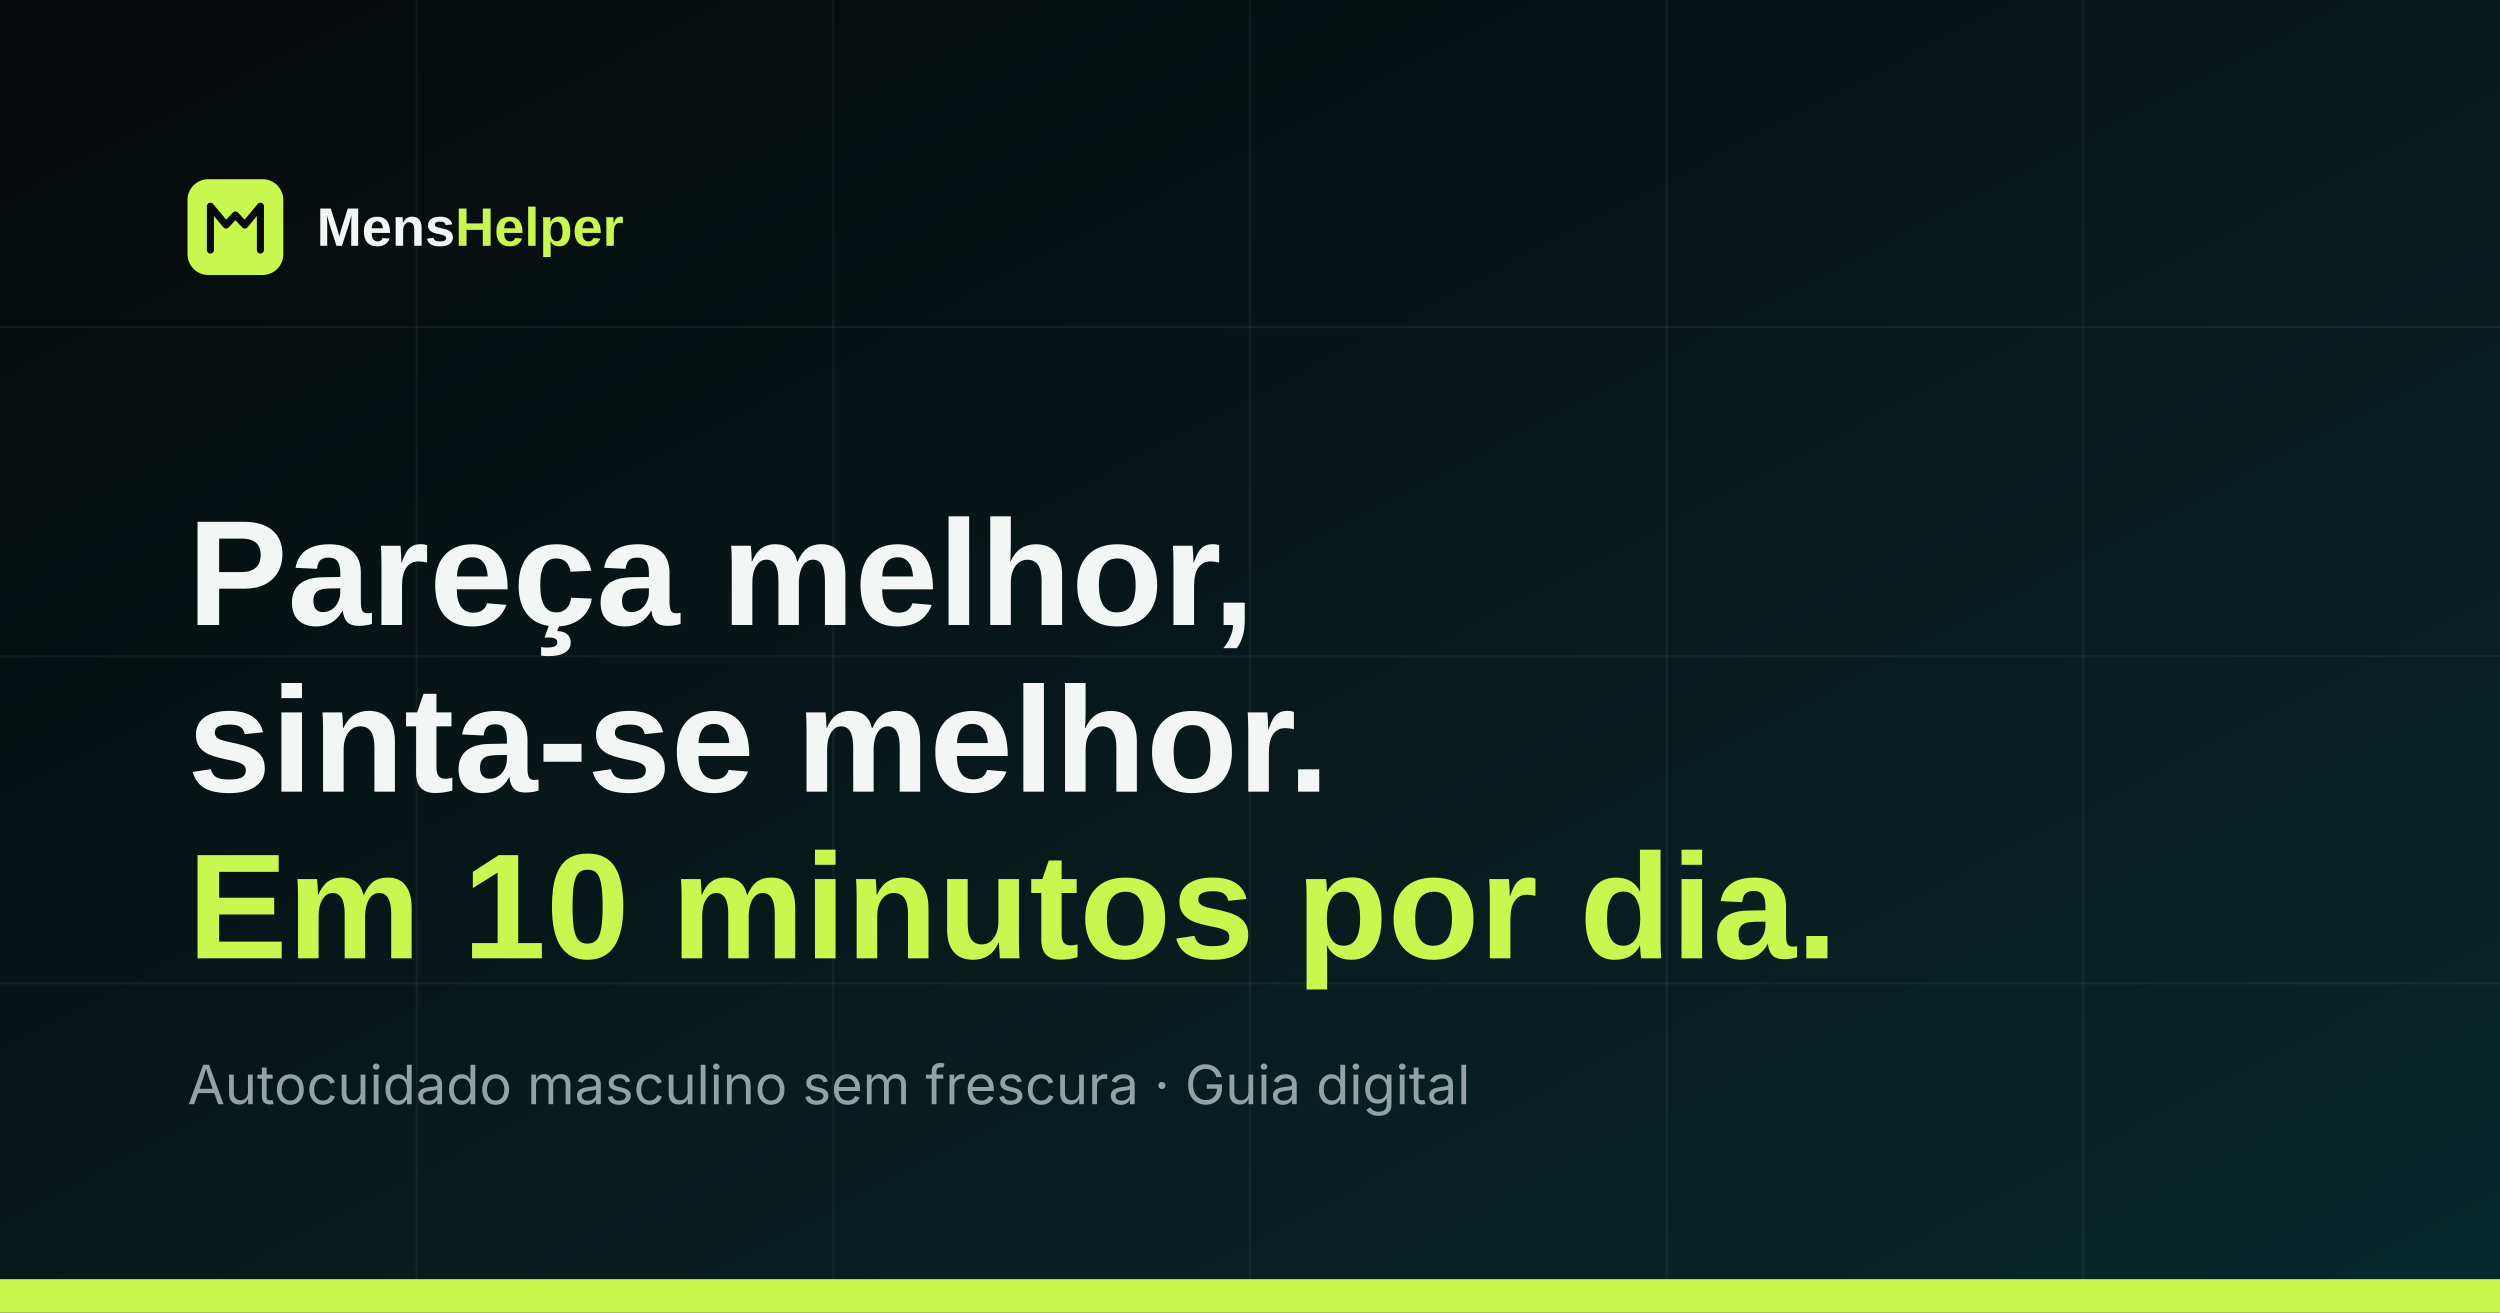
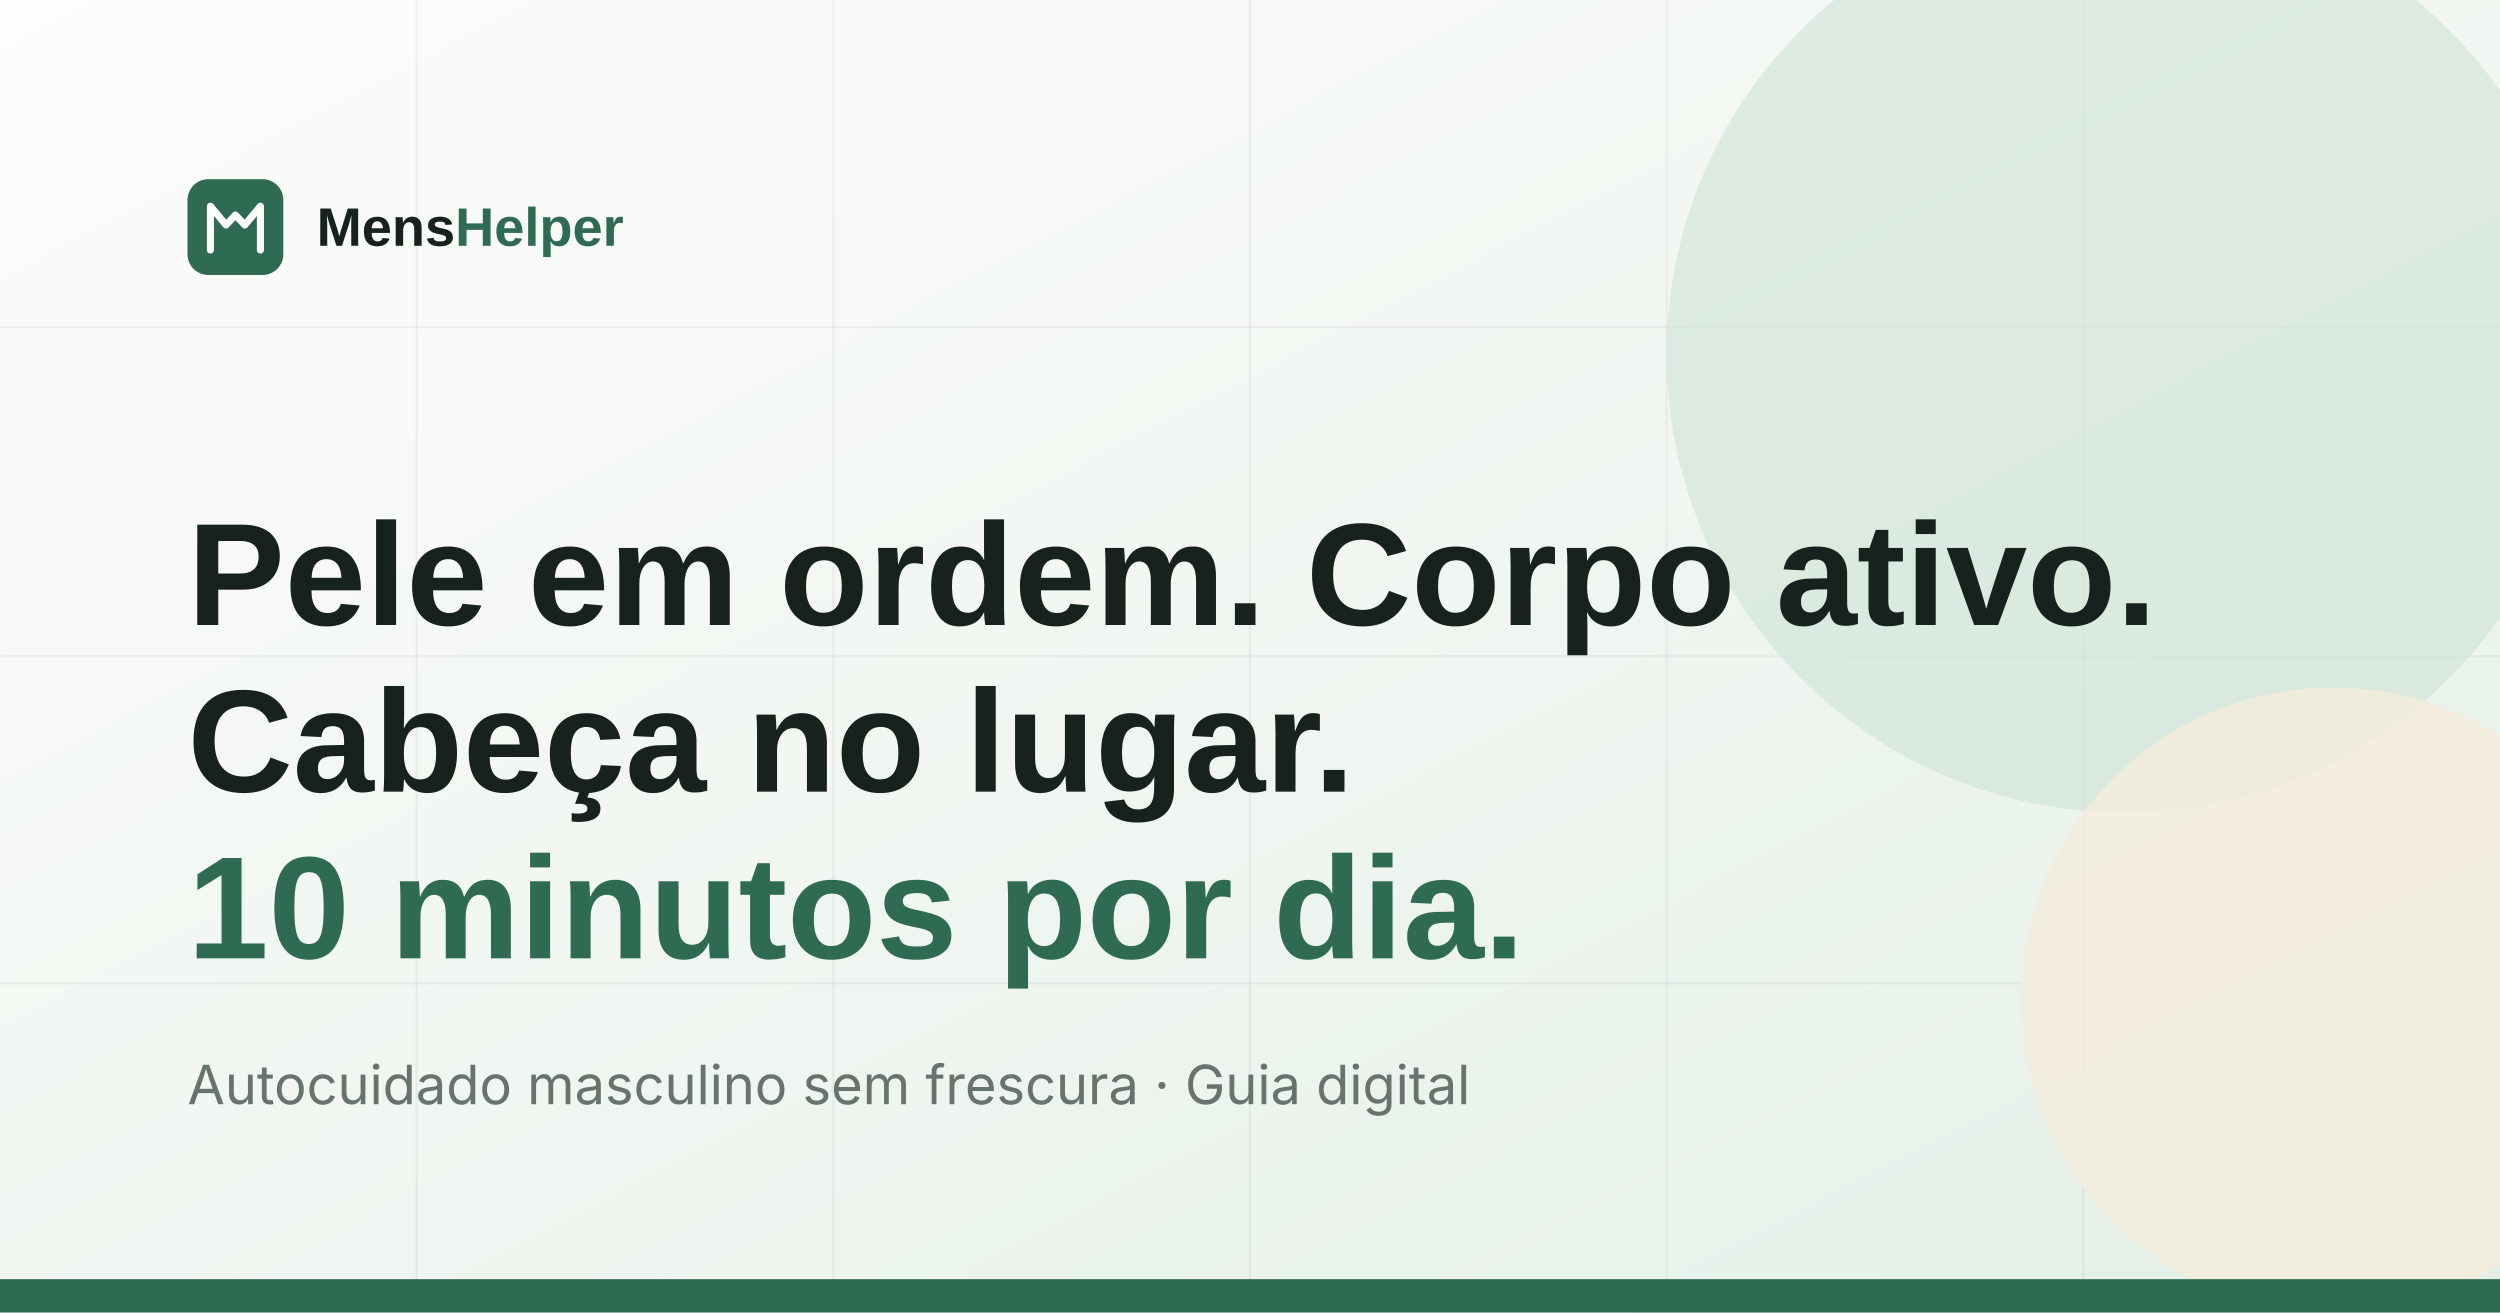
<svg xmlns="http://www.w3.org/2000/svg" viewBox="0 0 1200 630" width="1200" height="630">
  <defs>
    <linearGradient id="bg" x1="0" y1="0" x2="1" y2="1">
-       <stop offset="0%" stop-color="#07090a" />
-       <stop offset="100%" stop-color="#08282b" />
+       <stop offset="0%" stop-color="#fdfdfb" />
+       <stop offset="100%" stop-color="#e4efe7" />
    </linearGradient>
  </defs>
  <rect width="1200" height="630" fill="url(#bg)" />
-   <g stroke="#ffffff" stroke-opacity="0.05" stroke-width="1">
+   <g stroke="#17221f" stroke-opacity="0.05" stroke-width="1">
    <line x1="200" y1="0" x2="200" y2="630" />
    <line x1="400" y1="0" x2="400" y2="630" />
    <line x1="600" y1="0" x2="600" y2="630" />
    <line x1="800" y1="0" x2="800" y2="630" />
    <line x1="1000" y1="0" x2="1000" y2="630" />
    <line x1="0" y1="157" x2="1200" y2="157" />
    <line x1="0" y1="315" x2="1200" y2="315" />
    <line x1="0" y1="472" x2="1200" y2="472" />
  </g>
+   <circle cx="1020" cy="170" r="220" fill="#cfe3d6" fill-opacity="0.6" />
+   <circle cx="1120" cy="480" r="150" fill="#f3ecdc" fill-opacity="0.8" />
  <g transform="translate(90,86)">
-     <rect width="46" height="46" rx="10" fill="#c8f74f" />
-     <path d="M11 34V13l7.5 9L23 17.2l4.5 4.8L35 13v21" fill="none" stroke="#07090a" stroke-width="3.4" stroke-linecap="round" stroke-linejoin="round" />
-     <text x="62" y="32" font-family="Archivo, Arial, sans-serif" font-size="26" font-weight="800" fill="#f2f6f5">
-       Mens<tspan fill="#c8f74f">Helper</tspan>
+     <rect width="46" height="46" rx="10" fill="#2e6b52" />
+     <path d="M11 34V13l7.5 9L23 17.2l4.5 4.8L35 13v21" fill="none" stroke="#fdfdfb" stroke-width="3.4" stroke-linecap="round" stroke-linejoin="round" />
+     <text x="62" y="32" font-family="Archivo, Arial, sans-serif" font-size="26" font-weight="800" fill="#17221f">
+       Mens<tspan fill="#2e6b52">Helper</tspan>
    </text>
  </g>
-   <text x="90" y="300" font-family="Archivo, Arial, sans-serif" font-size="72" font-weight="900" fill="#f2f6f5">
-     Pareça melhor,
+   <text x="90" y="300" font-family="Archivo, Arial, sans-serif" font-size="70" font-weight="900" fill="#17221f">
+     Pele em ordem. Corpo ativo.
  </text>
-   <text x="90" y="380" font-family="Archivo, Arial, sans-serif" font-size="72" font-weight="900" fill="#f2f6f5">
-     sinta-se melhor.
+   <text x="90" y="380" font-family="Archivo, Arial, sans-serif" font-size="70" font-weight="900" fill="#17221f">
+     Cabeça no lugar.
  </text>
-   <text x="90" y="460" font-family="Archivo, Arial, sans-serif" font-size="72" font-weight="900" fill="#c8f74f">
-     Em 10 minutos por dia.
+   <text x="90" y="460" font-family="Archivo, Arial, sans-serif" font-size="70" font-weight="900" fill="#2e6b52">
+     10 minutos por dia.
  </text>
-   <text x="90" y="530" font-family="Inter, Arial, sans-serif" font-size="26" fill="#93a3a3">
+   <text x="90" y="530" font-family="Inter, Arial, sans-serif" font-size="26" fill="#66736f">
    Autocuidado masculino sem frescura · Guia digital
  </text>
-   <rect x="0" y="614" width="1200" height="16" fill="#c8f74f" />
+   <rect x="0" y="614" width="1200" height="16" fill="#2e6b52" />
</svg>
